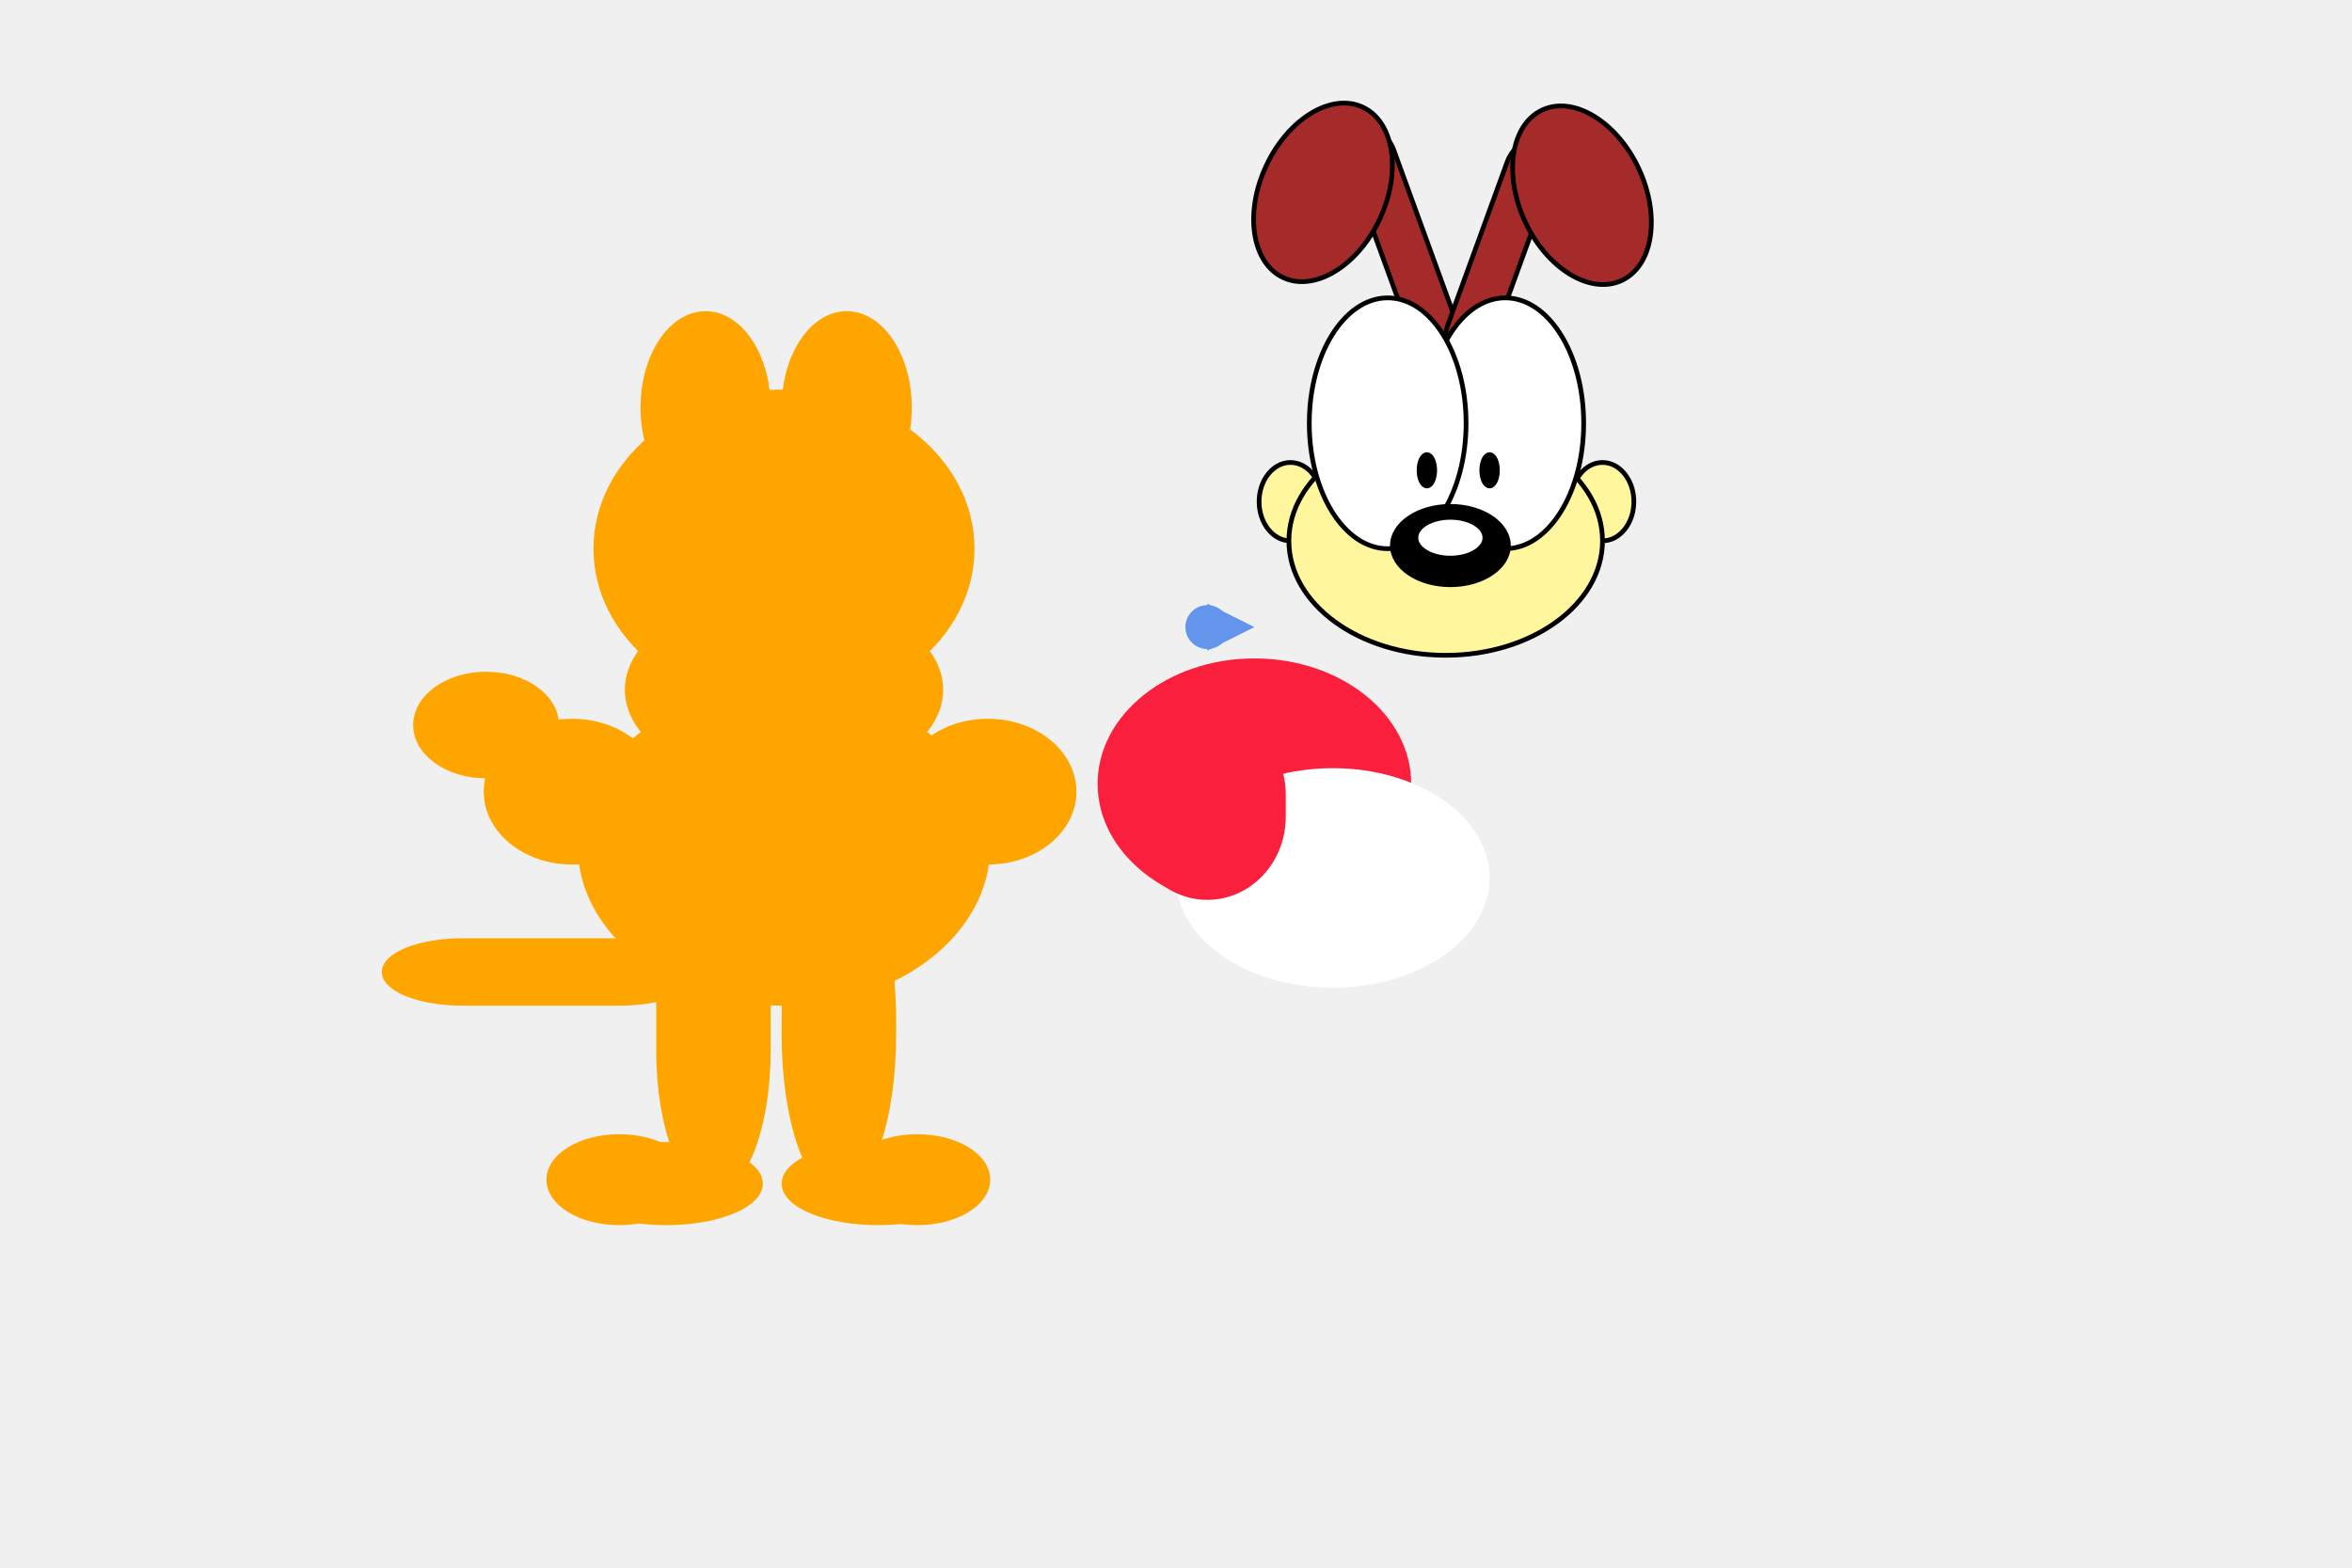
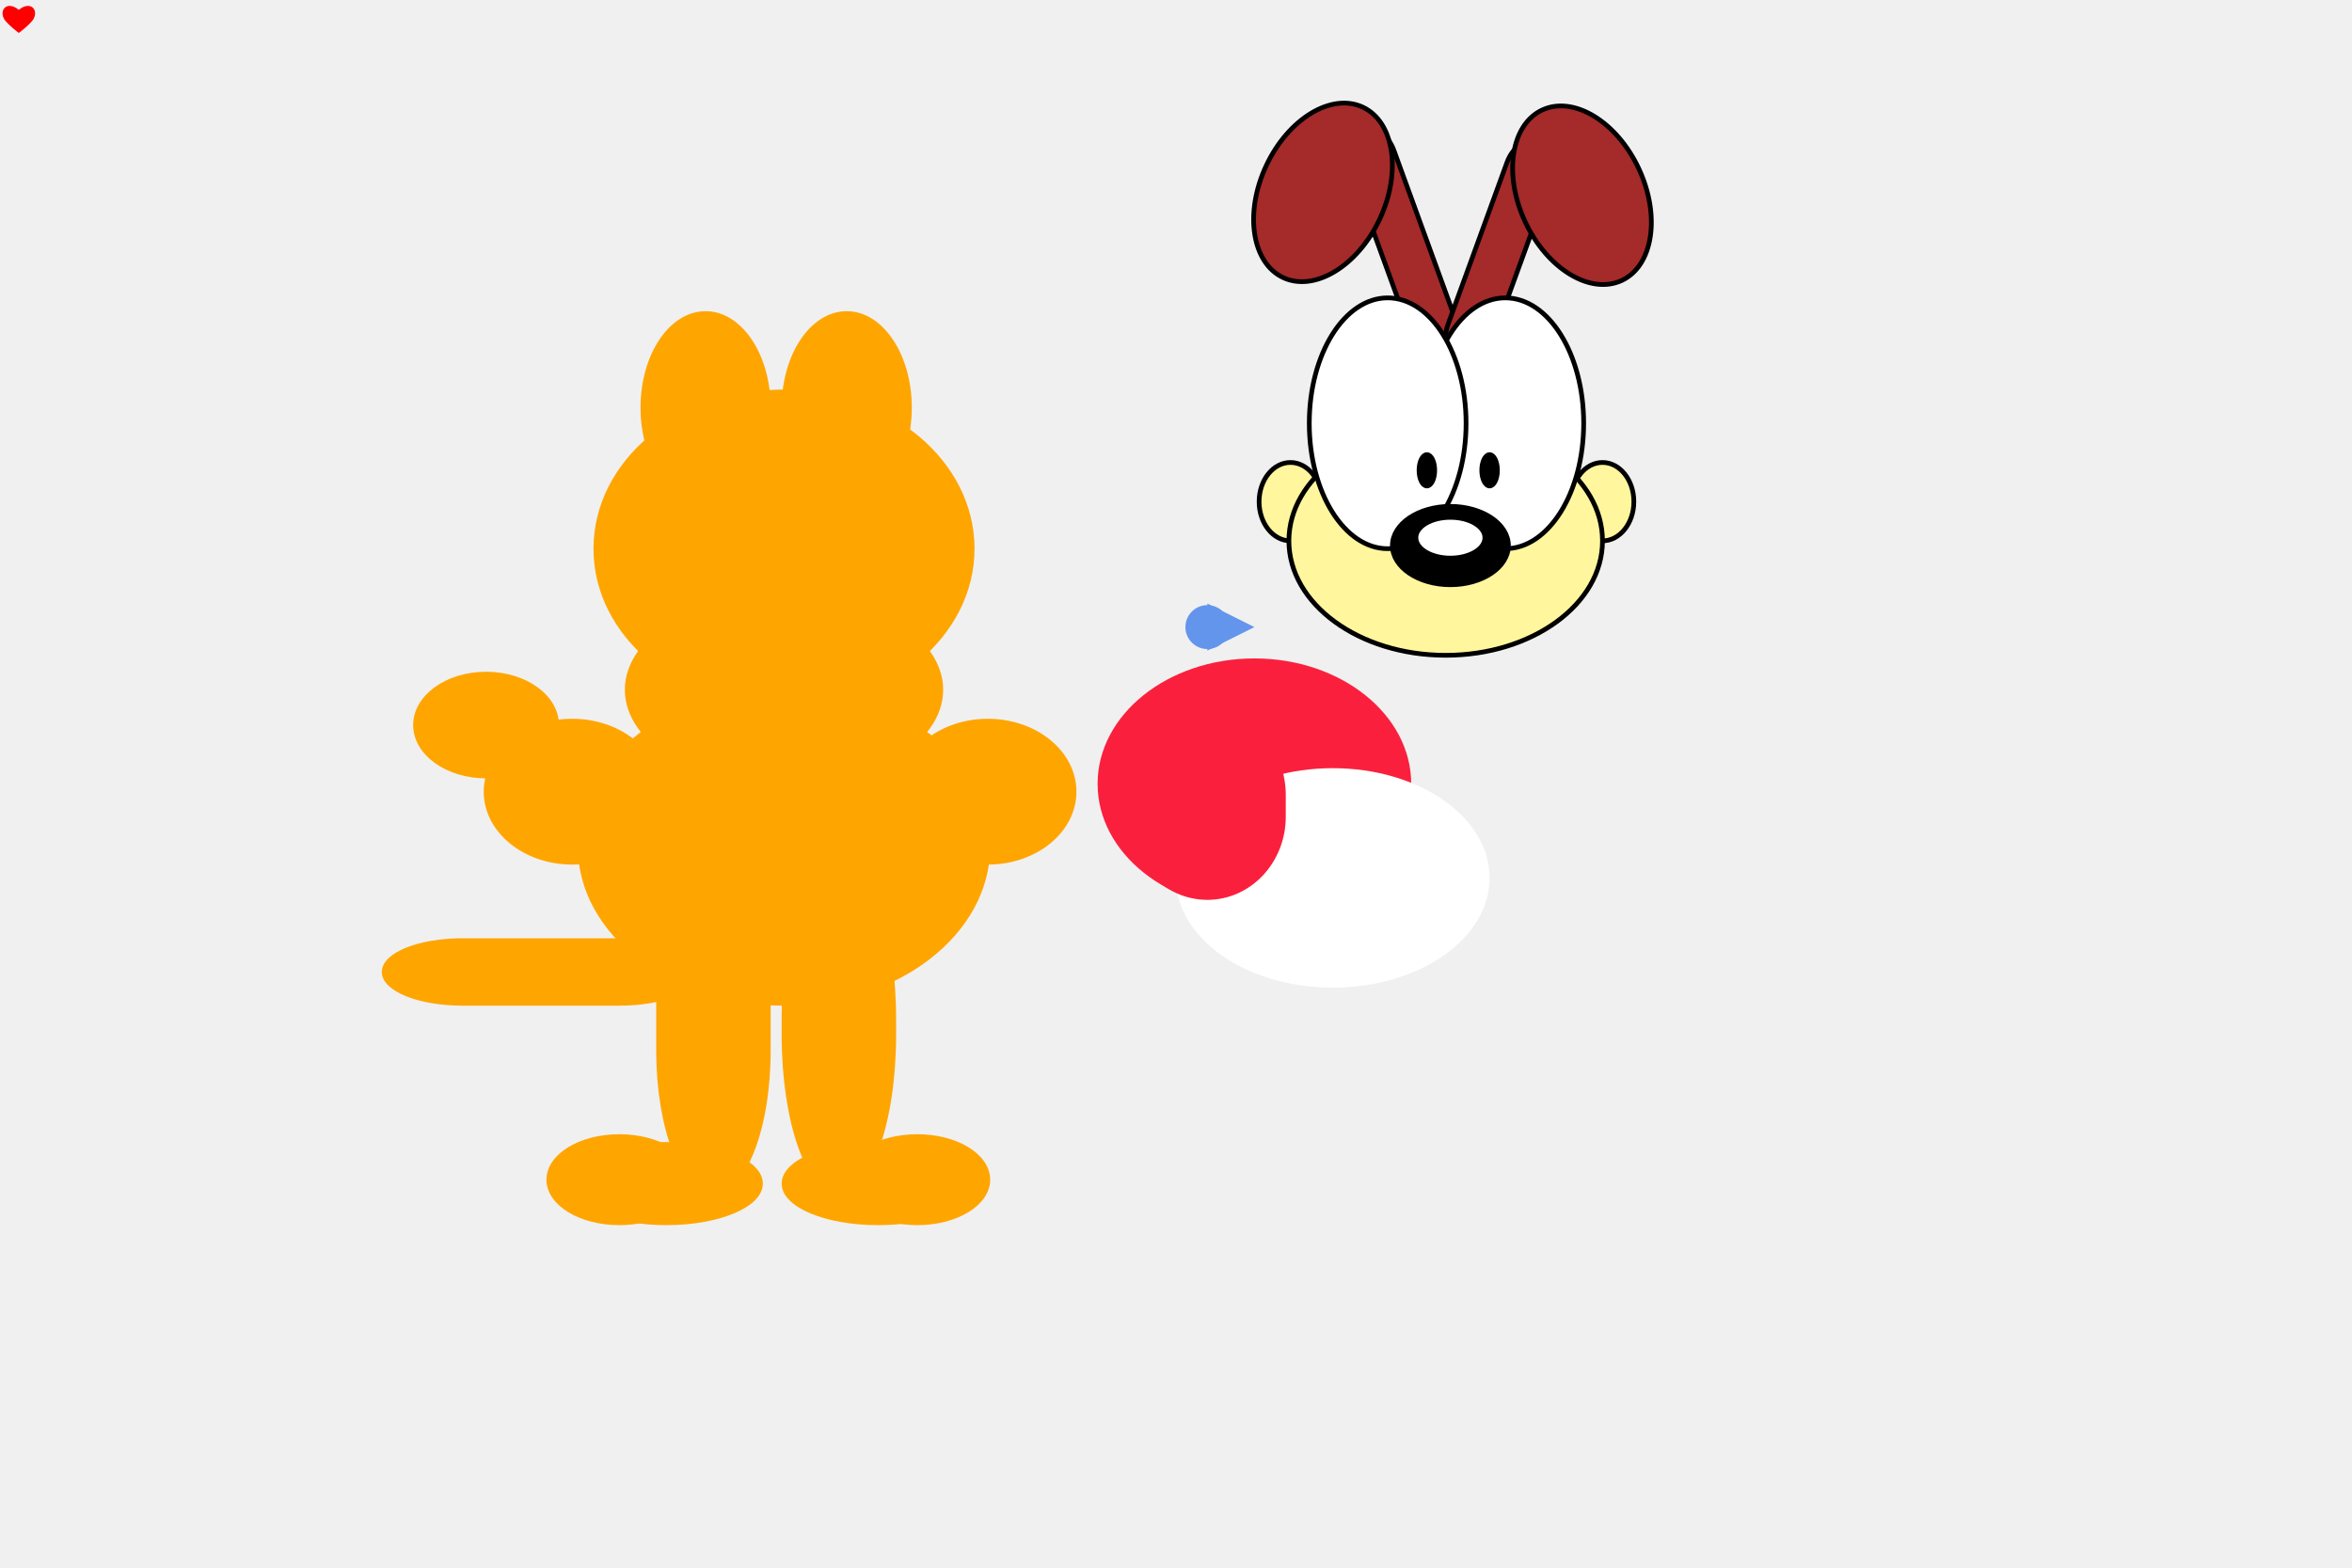
<svg xmlns="http://www.w3.org/2000/svg" width="1500" height="1000" color="black">
+   <path d="M12 21s-6-4.35-9-8.28C-1 6.72 4.24 0 12 6.28 19.76 0 25 6.72 21 12.72 18 16.65 12 21 12 21z" fill="red" width="1000" height="1000" />
  <rect width="80" height="120" x="410" y="200" rx="120" ry="500" fill="orange" style="fill:orange;stroke:orange;stroke-width:3" />
  <rect width="80" height="120" x="500" y="200" rx="120" ry="500" fill="orange" style="fill:orange;stroke:orange;stroke-width:3" />
  <rect width="70" height="210" x="420" y="550" rx="50" ry="90" fill="orange " style="fill:orange;stroke:orange;stroke-width:3" />
  <rect width="70" height="210" x="500" y="550" rx="50" ry="100" fill="orange " style="fill:orange;stroke:orange;stroke-width:3" />
  <rect width="120" height="50" x="365" y="730" rx="90" ry="50" fill="orange " style="fill:orange;stroke:orange;stroke-width:3" />
  <rect width="90" height="55" x="350" y="725" rx="90" ry="50" fill="orange " style="fill:orange;stroke:orange;stroke-width:3" />
  <rect width="120" height="50" x="500" y="730" rx="90" ry="50" fill="orange " style="fill:orange;stroke:orange;stroke-width:3" />
  <rect width="90" height="55" x="540" y="725" rx="90" ry="50" fill="orange " style="fill:orange;stroke:orange;stroke-width:3" />
  <rect width="200" height="40" x="245" y="600" rx="50" ry="100" fill="orange " style="fill:orange;stroke:orange;stroke-width:3" />
  <ellipse rx="130" ry="100" cx="500" cy="540" style="fill:orange;stroke:orange;stroke-width:3" />
  <ellipse rx="55" ry="45" cx="365" cy="505" style="fill:orange;stroke:orange;stroke-width:3" />
  <rect width="90" height="65" x="265" y="430" rx="90" ry="50" fill="orange " style="fill:orange;stroke:orange;stroke-width:3" />
  <ellipse rx="55" ry="45" cx="630" cy="505" style="fill:orange;stroke:orange;stroke-width:3" />
  <ellipse rx="120" ry="100" cx="500" cy="350" style="fill:orange;stroke:orange;stroke-width:3" />
  <ellipse rx="100" ry="60" cx="500" cy="440" style="fill:orange;stroke:orange;stroke-width:3" />
  <rect width="30" height="150" x="820" y="155" rx="250" ry="20" fill="brown" transform="rotate(-20, 645, 25)" stroke="black" stroke-width="3" />
  <rect width="30" height="150" x="915" y="-115" rx="250" ry="20" fill="brown" transform="rotate(20, 375, 135)" stroke="black" stroke-width="3" />
  <ellipse rx="40" ry="60" cx="972" cy="342" fill="brown" stroke="black" stroke-width="3" transform="rotate(-25, 500, 150)" />
  <ellipse rx="40" ry="60" cx="800" cy="-20" fill="brown" stroke="black" stroke-width="3" transform="rotate(25, 500, 150)" />
  <ellipse rx="20" ry="25" cx="823" cy="320" fill="#FFF69eff" stroke="black" stroke-width="3" />
  <ellipse rx="20" ry="25" cx="1022" cy="320" fill="#FFF69eff" stroke="black" stroke-width="3" />
  <ellipse rx="100" ry="73" cx="922" cy="345" fill="#FFF69eff" stroke="black" stroke-width="3" />
  <ellipse rx="50" ry="80" cx="960" cy="270" fill="white" stroke="black" stroke-width="3" />
  <ellipse rx="50" ry="80" cx="885" cy="270" fill="white" stroke="black" stroke-width="3" />
  <ellipse rx="37" ry="25" cx="925" cy="348" fill="black" stroke="black" stroke-width="3" />
  <ellipse rx="5" ry="10" cx="910" cy="300" fill="black" stroke="black" stroke-width="3" />
  <ellipse rx="5" ry="10" cx="950" cy="300" fill="black" stroke="black" stroke-width="3" />
  <ellipse rx="22" ry="13" cx="925" cy="343" fill="white" stroke="black" stroke-width="3" />
  <ellipse rx="100" ry="80" cx="800" cy="500" fill="#FA203DFF" />
  <ellipse rx="100" ry="70" cx="850" cy="560" fill="white" />
  <rect width="100" height="120" x="720" y="454" rx="50" ry="53" fill="#FA203DFF " />
  <polygon points="770,385 800,400 770,415" fill="cornflowerblue" />
  <ellipse rx="14" ry="14" cx="770" cy="400" fill="cornflowerblue" />
</svg>
